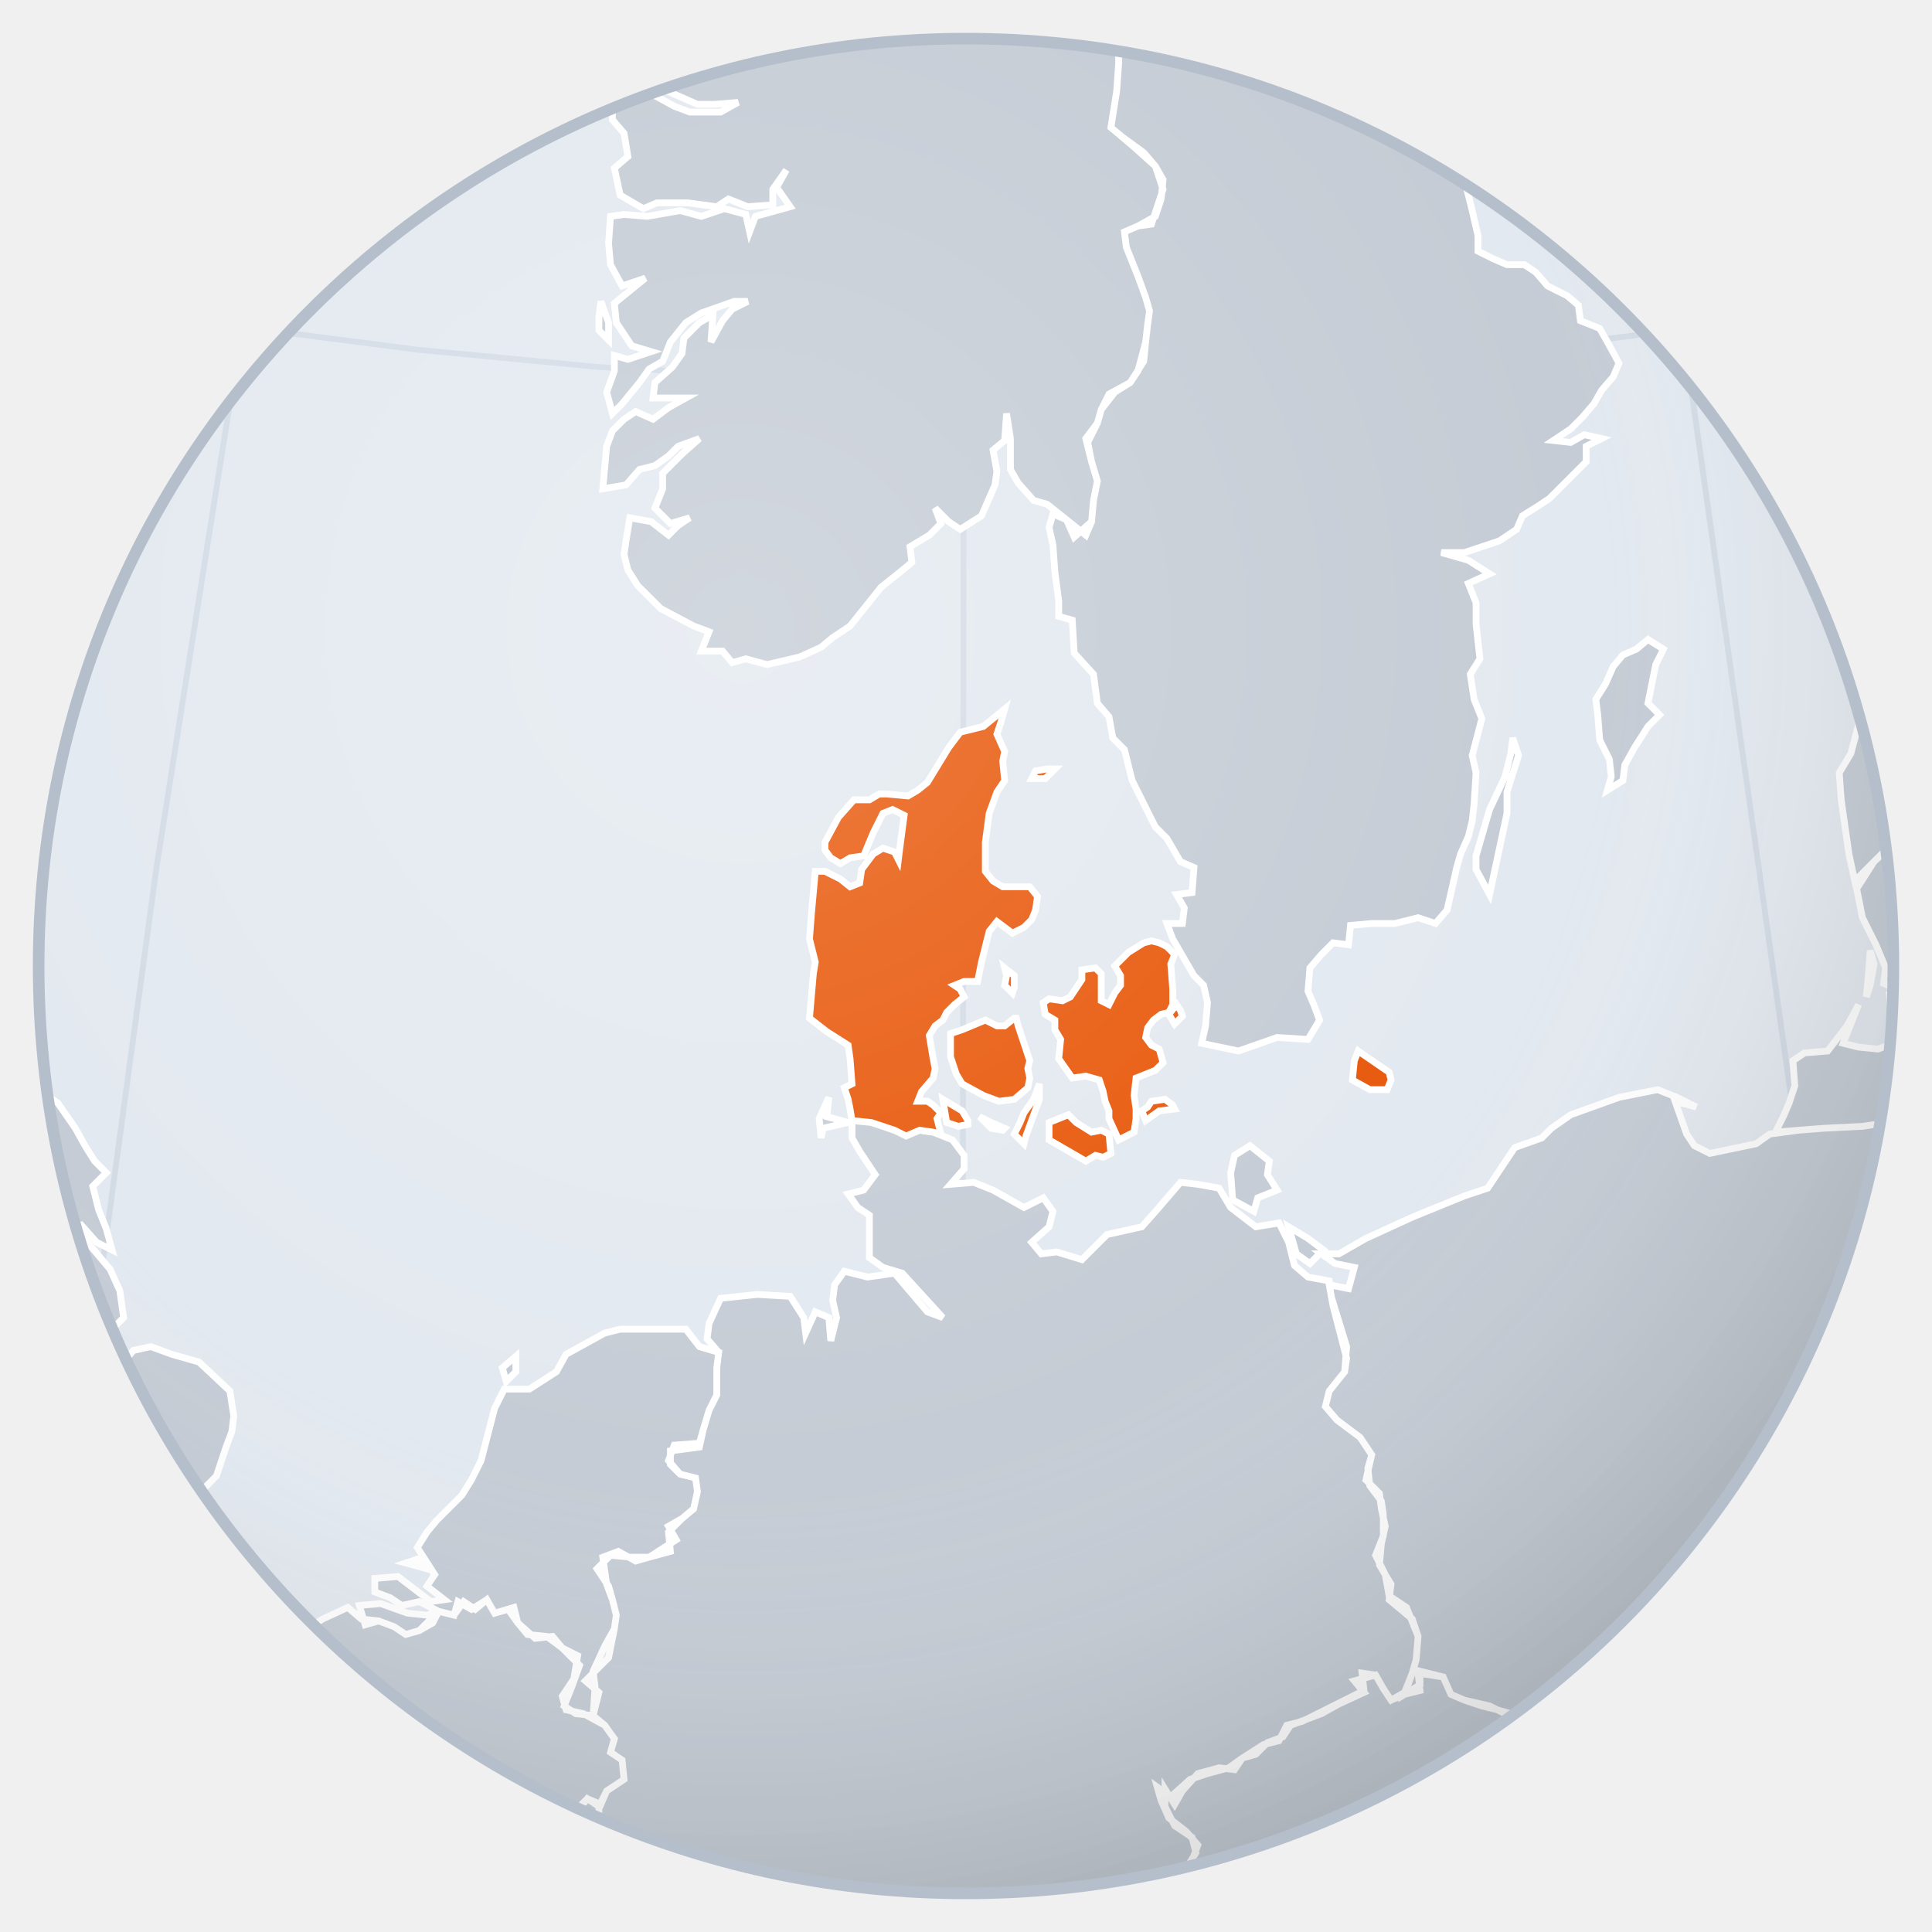
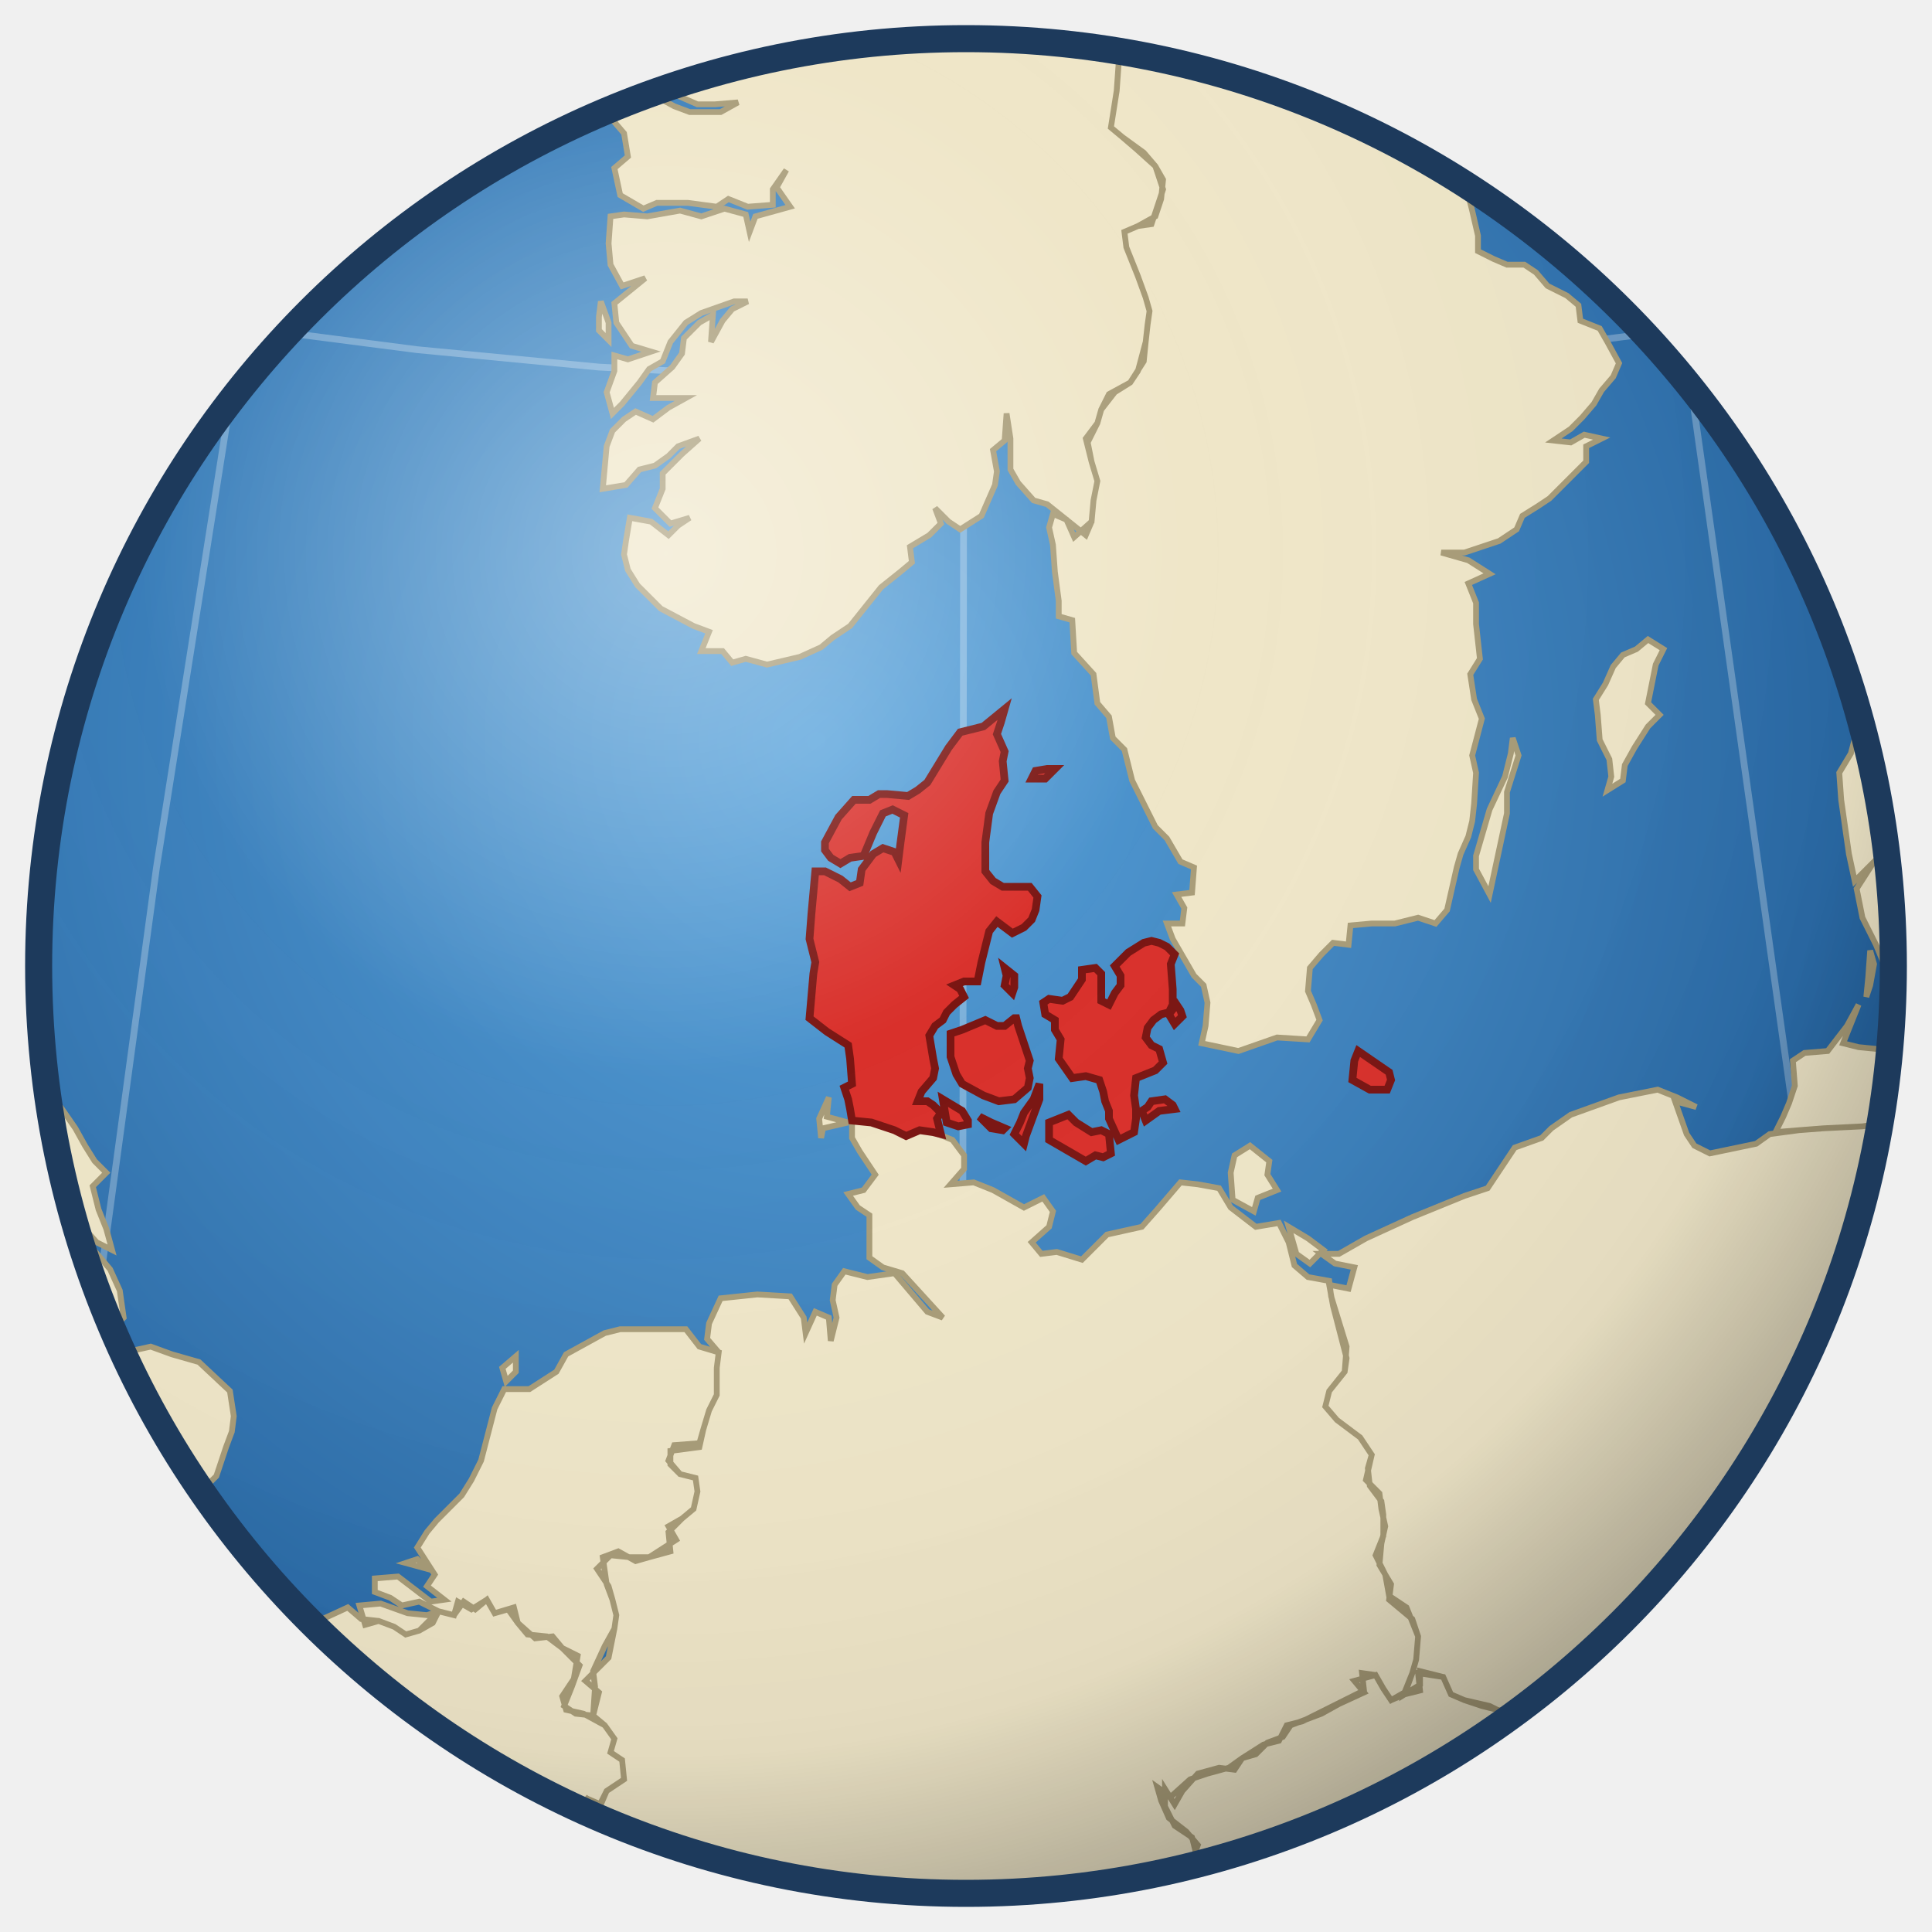
<svg xmlns="http://www.w3.org/2000/svg" viewBox="0 0 100 100">
-   <style>.o{fill:#e3e9f0}.l{fill:#c5ccd5;stroke:#fff;stroke-width:.35}.g{fill:none;stroke:#d3dbe5;stroke-width:.3}.t{fill:#e8590c;stroke:#fff;stroke-width:.35}.m{fill:none;stroke:#e8590c;stroke-width:1.6}.r{fill:none;stroke:#b5bfcb;stroke-width:.6}@media(prefers-color-scheme:dark){.o{fill:#283141}.l{fill:#4b5567;stroke:#283141}.g{stroke:#323c4e}.t{fill:#ff922b;stroke:#283141}.m{stroke:#ff922b}.r{stroke:#4b5567}}</style>
+   <style>.l{fill:#efe6c8;stroke:#a89c78;stroke-width:.3}.g{fill:none;stroke:#fff;stroke-opacity:.28;stroke-width:.35}.t{fill:#d9302b;stroke:#7a1512;stroke-width:.4}.mh{fill:none;stroke:#fff;stroke-width:3.2}.m{fill:none;stroke:#d9302b;stroke-width:1.8}.r{fill:none;stroke:#1d3a5c;stroke-width:1.4}</style>
  <defs>
    <clipPath id="c">
      <circle cx="50" cy="50" r="48" />
    </clipPath>
-     <radialGradient id="s" cx="38%" cy="32%" r="75%">
-       <stop offset="0" stop-color="#fff" stop-opacity=".22" />
-       <stop offset=".6" stop-color="#fff" stop-opacity="0" />
-       <stop offset="1" stop-color="#000" stop-opacity=".18" />
+     <radialGradient id="o" cx="42%" cy="38%" r="65%">
+       <stop offset="0" stop-color="#5aa4dc" />
+       <stop offset="1" stop-color="#21609e" />
+     </radialGradient>
+     <radialGradient id="s" cx="34%" cy="28%" r="80%">
+       <stop offset="0" stop-color="#fff" stop-opacity=".38" />
+       <stop offset=".35" stop-color="#fff" stop-opacity="0" />
+       <stop offset=".8" stop-color="#000" stop-opacity=".05" />
+       <stop offset="1" stop-color="#000" stop-opacity=".35" />
    </radialGradient>
  </defs>
  <g clip-path="url(#c)">
-     <circle class="o" cx="50" cy="50" r="48" />
+     <circle cx="50" cy="50" r="48" fill="url(#o)" />
    <path class="g" d="M0.6 100L8.1 44.9L15.2 0M49.8 100L49.9 0.9M98.8 100L84.7 0M0 91.2L1.6 91.4L13.6 93L25.6 94.1L37.7 94.7L49.8 95L61.9 94.8L74 94.1L86 93L98 91.5L100 91.2M0 14.8L3.1 15.4L12.3 16.9L21.6 18.1L31 19L40.4 19.5L49.8 19.7L59.3 19.5L68.7 19L78 18.2L87.4 17L96.6 15.5L100 14.8" />
    <path class="l" d="M0 32.6L0.8 32.8L1.5 32.7L2.2 33.5L2.4 34.5L1.6 35.4L1.2 36L0.9 36.8L0 38.3L0 32.6ZM0 48.1L0.5 48.9L0.7 51.3L0.8 53.1L1 55L1.5 56L3 57.1L3.9 58.4L4.4 59.3L4.9 60.1L5.5 60.7L4.8 61.4L5.1 62.6L5.5 63.6L5.8 64.7L5 64.3L4.2 63.4L3.4 63.5L2.5 63.3L3.3 63.6L4.1 63.8L5.7 65.7L6.2 66.8L6.4 68.2L5.6 69L4.8 69.9L5.7 70.7L6.4 70.5L6.9 69.9L7.8 69.7L8.9 70.1L10.3 70.5L11.9 72L12.1 73.3L12 74.1L11.7 74.9L11.2 76.4L10.1 77.5L9.4 77.6L9.3 78.5L8.5 78.9L7.8 78.6L6.8 79.1L7.4 79.5L7.3 80.3L6.4 80.6L5.4 80.6L6 81.4L7.1 81.9L8.8 82L9.5 82.2L9.3 83.6L7.5 84.3L7.1 84.9L6.1 85L4.9 85.5L3.8 85.9L1.5 85.2L0.3 85.1L0 48.1ZM9.1 12.5L8.8 11.8L9.2 11L9.2 11.9ZM8.2 12.2L8.6 13.2L8.4 14.7L8.1 15.4L7.9 16.2L7.4 17L7.6 15.9L7.8 15.1L7.1 14.8L6.6 14.2L7.7 13.7L7.6 12.6L7.9 11.7ZM1.1 21.3L0.7 20.7L0.1 20L0.7 20.4L1.1 21ZM86.1 33.6L85.7 34.4L85.3 36.4L85.9 37L85.3 37.6L84.6 38.7L84.1 39.6L84 40.4L83.2 40.9L83.4 40.2L83.3 39.3L82.8 38.3L82.7 37L82.6 36.2L83.1 35.4L83.5 34.5L84 33.9L84.7 33.6L85.3 33.1ZM77.1 46.3L76.4 45L76.4 44.3L77.1 41.9L77.9 40.2L78.2 39L78.3 38.2L78.6 39.1L78 41L78 42.1ZM75.5 0L75.8 0.8L76.6 1.4L76.2 2L76.1 3.1L76 4.3L76.3 5.2L75.5 5.4L75.4 6.5L75.6 7.4L75.7 8.1L75.8 9L75.9 9.7L76.2 10.9L76.5 12.2L76.5 13L77.3 13.4L78 13.7L78.9 13.7L79.5 14.1L80.1 14.8L81.1 15.3L81.7 15.8L81.8 16.6L82.8 17L83.2 17.7L83.8 18.8L83.5 19.5L82.9 20.2L82.5 20.9L81.9 21.6L81.3 22.2L80.4 22.8L81.3 22.9L82 22.5L82.9 22.7L82.1 23.1L82.1 23.9L81.1 24.9L80.2 25.8L79.6 26.2L78.8 26.7L78.5 27.4L77.6 28L75.8 28.6L74.6 28.6L76 29L77.1 29.7L76 30.2L76.4 31.2L76.4 32.3L76.6 34.1L76.1 34.9L76.3 36.2L76.7 37.2L76.2 39.1L76.4 40L76.3 41.6L76.2 42.5L76 43.3L75.6 44.2L75.4 44.9L74.9 47.1L74.3 47.8L73.4 47.5L72.2 47.8L71 47.8L69.9 47.9L69.8 48.9L69 48.8L68.4 49.4L67.8 50.1L67.7 51.3L68 52L68.3 52.8L67.7 53.8L66.1 53.7L64.1 54.4L62.2 54L62.4 53.1L62.5 51.9L62.3 51L61.8 50.5L60.7 48.6L60.4 47.8L61.2 47.8L61.3 47L60.9 46.3L61.7 46.2L61.8 44.9L61.1 44.6L60.4 43.4L59.8 42.8L58.6 40.4L58.2 38.8L57.6 38.2L57.4 37.1L56.8 36.4L56.6 34.9L55.6 33.8L55.5 32.1L54.8 31.9L54.8 31.1L54.6 29.6L54.5 28.2L54.3 27.3L54.5 26.6L55.2 26.9L55.6 27.8L56.5 27L56.6 25.9L56.8 24.9L56.5 23.9L56.3 22.9L56.8 21.9L57 21.2L57.4 20.4L58.5 19.8L58.9 19.2L59.3 17.7L59.4 16.8L59.5 16.1L59.3 15.4L58.9 14.3L58.3 12.8L58.2 12L58.9 11.7L59.6 11.6L59.9 10.7L60.2 9.8L59.8 8.6L59.2 7.9L58.1 7.1L57.5 6.6L57.8 4.7L57.9 3.3L57.9 2.4L57.2 0.1L75.5 0ZM89.3 100L89.6 99.3L89.7 98.5L90.7 97.5L91.2 96.8L91.7 96.2L92.5 96.1L93.4 95.9L93.6 96.7L94.5 96.5L94.9 95.6L95.5 95.2L96.3 95.5L96.8 96L97.5 96.3L97.7 97.1L98.4 97.3L99.1 97.5L99.3 96.8L99.8 96.2L100 100ZM100 57.9L98.4 58L96.4 58.3L94.4 58.4L93.1 58.5L91.9 58.6L92.3 57.8L92.6 57.1L92.9 56.2L92.8 54.9L93.4 54.5L94.6 54.4L95.6 53.1L96.2 52L95.4 54L96.2 54.2L97.2 54.3L98 54L97.9 52.6L97.8 51.5L98.7 51.5L99.8 51.9L100 57.9ZM100 96.1L99.3 96.8L99.1 97.5L98.4 97.3L97.6 97.6L97.7 96.7L97 96.2L96.3 95.5L95.7 94.9L95.1 95.5L94.5 96.5L93.6 96.7L93.4 95.9L92.7 95.2L91.5 94.2L91.2 93.3L90.2 93.1L89.4 92.9L88.7 92.5L87.9 93L87.2 92.5L86.6 92.1L87 91.2L86.1 91L85.4 91.2L84.1 90.4L83.2 90.2L83.4 91.3L82.8 92L82.2 92.5L81 91.7L80.3 91L79.6 90.5L80.2 89.8L80.2 88.9L78.8 89L77.9 88.7L77.1 88.3L75.8 88L75.1 87.7L74.7 86.8L73.5 86.5L73.5 87.2L72.7 87.7L73.1 86.6L73.3 85.9L73.4 84.7L73.1 83.8L71.9 82.8L72 82L71.4 81L71.5 79.9L71.7 79L71.5 78.1L71.4 77.3L70.7 76.6L71 75.3L70.4 74.4L69.2 73.5L68.6 72.8L68.8 72L69.6 71L69.7 70.3L69 67.6L68.8 66.5L69.8 66.7L70.1 65.6L69.1 65.4L68.4 64.9L69.3 64.9L70.7 64.1L73.1 63L75.8 61.9L77 61.5L77.4 60.9L78.4 59.4L79.8 58.9L80.3 58.4L81.3 57.7L83.8 56.8L84.8 56.6L85.8 56.4L86.8 56.8L87.8 57.3L86.7 57L87.3 58.7L87.7 59.3L88.5 59.7L90.9 59.2L91.6 58.7L93.1 58.5L94.4 58.4L96.4 58.3L98.4 58L100 57.9L100 96.1ZM57.2 0L57.9 2.4L57.9 3.3L57.8 4.7L57.5 6.6L58.1 7.1L58.8 7.7L59.8 8.6L60.2 9.3L60.1 10.3L59.8 11.2L58.9 11.7L58.2 12L58.3 12.8L58.9 14.3L59.3 15.4L59.5 16.1L59.4 16.8L59.3 17.7L59.2 18.7L58.5 19.8L57.7 20.3L57 21.2L56.8 21.9L56.2 22.7L56.5 23.9L56.8 24.9L56.6 25.9L56.5 27L56.2 27.7L55.2 26.9L54.2 26.1L53.5 25.9L52.7 25L52.3 24.3L52.3 22.7L52.1 21.4L52 22.8L51.4 23.3L51.6 24.4L51.5 25.1L50.8 26.7L49.7 27.4L49.1 27L48.4 26.3L48.7 27.1L48.1 27.7L47.1 28.3L47.2 29.1L46.6 29.6L45.6 30.4L44 32.4L43.1 33L42.5 33.5L41.4 34L39.7 34.4L38.6 34.1L37.9 34.3L37.4 33.7L36.3 33.7L36.7 32.7L35.9 32.4L34.2 31.5L33 30.3L32.5 29.5L32.3 28.7L32.4 28L32.6 26.8L33.7 27L34.6 27.7L35.1 27.2L35.7 26.8L34.7 27.1L33.9 26.3L34.3 25.3L34.3 24.5L35.3 23.5L36.2 22.7L35.1 23.1L34.6 23.6L33.9 24.1L33.1 24.3L32.4 25.1L31.2 25.3L31.4 23.1L31.7 22.3L32.3 21.7L32.9 21.3L33.8 21.7L34.6 21.1L35.5 20.6L34.6 20.6L33.8 20.6L33.9 19.8L34.8 19L35.3 18.3L35.4 17.5L36.2 16.7L36.9 16.3L36.8 17.7L37.4 16.6L37.9 16L38.7 15.6L38 15.6L36.3 16.2L35.5 16.7L34.7 17.7L34.3 18.7L33.6 19.1L33.1 19.8L32.2 20.9L31.7 21.4L31.4 20.3L31.8 19.2L31.8 18.4L32.5 18.6L33.7 18.2L32.7 17.9L31.9 16.7L31.8 15.7L33.4 14.4L32.2 14.8L31.6 13.7L31.5 12.6L31.6 11.2L32.3 11.1L33.5 11.2L35.2 10.9L36.3 11.2L37.5 10.8L38.6 11.1L38.8 12L39.1 11.2L40.9 10.7L40.2 9.7L40.7 8.8L40 9.8L40 10.6L38.7 10.7L37.7 10.3L37.1 10.7L35.6 10.5L34 10.5L33.3 10.8L32.1 10.1L31.8 8.7L32.5 8.1L32.3 6.9L31.7 6.2L31.7 5.4L32.1 4.7L33.8 4.9L34.9 5.5L35.7 5.8L37.3 5.8L38.2 5.3L37 5.4L36.1 5.4L34.5 4.7L33.8 4.5L33.1 4.6L32.5 3.8L32.8 2.8L33.5 3L34 2.3L34.9 1.3L35.6 1.1L36.2 1.6L37.9 1.3L36.8 1.2L36.8 0.4L40.5 0L41.1 0.4L41.8 0.1L57.2 0ZM31.5 16.7L31.5 17.6L31 17.1L31 16.4L31.1 15.6ZM30.7 88.8L29.8 88.7L29.2 88.3L29.6 87.3L30 86.2L29.1 85.3L28.6 84.7L27.7 84.8L26.8 84L26.6 83.2L25.6 83.5L25.2 82.8L24.6 83.3L24 82.9L23.5 83.6L22.7 83.4L21.7 82.9L20.8 83.1L20.2 82.7L19.4 82.4L19.4 81.7L20.6 81.6L22.3 82.9L23 82.8L22.1 82.1L22.5 81.5L21.6 80.1L22.1 79.3L22.6 78.7L23.9 77.4L24.4 76.6L24.9 75.6L25.6 72.9L26.1 71.9L27.4 71.9L28.8 71L29.3 70.1L31.3 69L32.1 68.8L33.4 68.8L34.4 68.8L35.5 68.8L36.2 69.7L37.2 70L37.1 70.8L37.1 72.2L36.7 73L36.4 74L36.2 74.7L34.9 74.8L34.6 75.6L35.2 76.3L36 76.5L36.1 77.2L35.9 78.1L35.3 78.6L34.6 79L35 79.7L33.6 80.6L32.9 80.8L32 80.3L31.2 80.6L31.4 82L31.7 82.8L31.9 83.6L31.8 84.3L31.3 85.2L30.7 86.5L30.8 87.3ZM22.7 83.4L21.7 84.4L21 84.6L20.4 84.2L19.6 83.9L18.9 84.1L18.6 83.1L19.7 83L21.1 83.5L22.1 83.6ZM26.7 71L26.2 71.5L26 70.8L26.7 70.2ZM21.6 80.7L22.1 81.2L21 80.9ZM31 93.5L31 94.2L31.4 95.1L31.9 95.7L32.7 96L32.7 96.7L32.1 97.5L31.9 98.6L31.1 98.2L30.3 98.5L29.4 98.1L29.6 97.3L29.4 96.3L29 95.6L29.2 94.9L29.5 94.2L30.4 93.1L31 93.5ZM96.6 51.6L96.7 50.6L96.8 49.2L97 49.9L96.8 51ZM100 52L99.2 51.8L98.4 51.3L97.5 50.9L97.6 50.1L97.1 48.9L96.4 47.5L96.1 46L97 44.6L98.2 43.4L99.7 42.5L100 52ZM100 42.4L98.5 43.2L97 44.6L96 45.6L95.7 44.2L95.3 41.4L95.2 40L95.8 39L96.2 37.5L96.1 36.7L96.2 36L96.9 34L97.7 33.6L98.8 32.9L100 32.3L100 42.4ZM33.2 100L32.8 99.1L32.1 98.6L32.1 97.5L32.5 96.9L32.7 96L31.9 95.7L31.4 95.1L31 94.2L31 93.5L31.4 92.7L32.3 92.1L32.2 91.1L31.6 90.7L31.8 90L31.3 89.3L30.7 88.8L31 87.6L30.3 87L31.5 85.8L31.8 84.3L31.9 83.6L31.7 82.8L31.5 82.1L30.9 81.2L31.6 80.5L32.6 80.6L33.6 80.6L34.7 80.3L34.6 79.3L35.3 78.6L35.9 78.1L36.1 77.2L36 76.5L35.2 76.3L34.7 75.8L34.7 75.1L36.2 74.9L36.4 74L36.7 73L37.1 72.2L37.1 70.8L37.2 70L36.6 69.3L36.7 68.5L37.3 67.2L39.2 67L40.9 67.1L41.6 68.2L41.7 69L42.2 67.9L42.9 68.2L43 69.4L43.3 68.2L43.1 67.3L43.2 66.5L43.7 65.8L44.9 66.1L46.3 65.9L48 67.9L48.8 68.2L46.7 65.9L45.7 65.6L45 65.1L45 62.9L44.4 62.5L43.9 61.8L44.7 61.6L45.3 60.8L44.5 59.6L44.1 58.9L44.1 58L44.9 58L46.3 58.5L47.6 58.5L48.3 58.6L49.3 59L49.9 59.8L49.9 60.5L49.2 61.3L50.4 61.2L51.4 61.6L53 62.5L54 62L54.5 62.7L54.3 63.5L53.4 64.3L53.9 64.9L54.7 64.8L56 65.2L57.3 63.9L59.1 63.5L59.9 62.6L61.1 61.2L62 61.3L63.1 61.5L63.7 62.5L65 63.5L66.2 63.3L66.7 64.3L67 65.5L67.7 66.1L68.8 66.3L68.9 67.1L69.7 69.7L69.6 71L68.8 72L68.6 72.8L69.2 73.5L70.4 74.4L71 75.3L70.8 76L70.9 76.9L71.5 77.7L71.6 78.4L71.6 79.5L71.2 80.5L71.7 81.5L71.9 82.6L72.8 83.2L73.4 84.7L73.3 85.9L73.1 86.6L72.7 87.6L72 88L71.6 87.4L71.2 86.7L70.5 86.6L70.6 87.5L69.8 87.9L68.8 88.4L67.4 89.1L66.6 89.3L66.2 90.1L65.4 90.3L64.3 91L63.9 91.6L63.1 91.5L62 91.8L61.2 92.7L60.8 93.4L60.3 92.6L60.3 93.5L60.8 94.5L61.7 95.1L61.9 95.9L61.4 96.7L62 97.5L62.7 98.8L63.3 99.5L64.1 99.7L33.2 100ZM66.1 61.6L65.1 62L64.9 62.7L63.8 62.1L63.7 60.7L63.9 59.8L64.7 59.3L65.7 60.1L65.6 60.8ZM68.5 64.7L67.8 65.4L67.1 64.9L66.9 64.2L66.7 63.5L67.7 64.1ZM42.5 58.9L42.4 57.9L42.9 56.8L42.8 57.8L43.9 58.1L42.6 58.4ZM0 96.5L0.8 96.4L1.6 96L3 95.8L1.7 95.2L1.8 94.5L2.2 93.8L4.4 92.9L5.9 92.7L7.5 92.3L8.4 91.7L9 90.9L9.8 87L10.3 85.9L11.5 85.3L14.1 85L14.7 85.6L14.7 86.5L15.4 87.5L16.1 87.8L17 87.5L17.5 88.4L17.6 89.4L18.6 89.7L19.3 90.1L19.4 91.1L20.3 91.1L21.2 91.3L21.8 91.9L21.5 92.7L21.7 93.4L21.6 94.1L22.5 94.3L23.4 94.2L24 93.6L24.6 93L24.6 94.3L24.8 95.2L25.5 95.7L26.1 96.2L26.8 96.6L27.5 97.6L28.3 97.8L29.2 97.8L29.9 98.3L30.6 98.5L31.4 98.2L32.1 98.6L32.8 99.1L33.1 99.9L0 100ZM86.9 14.4L87.6 14.5L87.8 15.4L87.4 16.3L86.5 16.5L85.9 15.4L86.6 15.1L86.2 14.5ZM100 15.1L99.3 16.1L98.5 16.4L99 15.7L99.1 14.8L98.3 14.4L97.8 13.6L97.6 14.5L97.1 15.2L96.4 15.3L96.3 14.4L96.6 13.7L96.4 12.8L95.1 12.7L93.8 12.1L93.2 11.5L92.6 12.1L91.9 11.7L91.7 11L91.4 9.9L91.1 9L91.3 7.8L91.3 6.6L91.1 5.7L91.1 4.9L90.9 3.7L90.4 2.7L90 2L89.5 1.5L89.5 0.6L100 0ZM94.9 12.9L95.9 13.3L95.7 14.1L94.9 13.7ZM100 28.2L99.1 28.5L98.3 29.2L98.3 30.1L98.1 30.8L97.4 30.9L97.9 29.7L97.3 29L96.6 28.7L96.8 28L96.2 27L97.1 27L97.8 26.7L98.4 25.8L99.3 25.7L100 25.4L100 28.2ZM100 23.8L99.4 24.2L99 24.9L98.3 25L97.9 23.9L96.9 23.8L97.9 23.1L98.2 22.2L98.8 22.6L99.6 22.6L100 23.3ZM64.4 100L63.6 99.7L62.9 99.1L62.3 97.9L61.8 97.2L61.7 96.3L62 95.5L61.4 94.8L60.5 94.1L60.1 93.2L59.9 92.5L60.6 93L61.6 92.1L62.5 91.8L63.6 91.5L64.3 91L65 90.8L65.6 90.2L66.4 89.9L66.8 89.3L68.4 88.7L69.3 88.2L70.6 87.6L70.1 87L71.2 86.7L71.6 87.4L72 88L72.7 87.7L73.5 87.5L73.4 86.6L74.7 86.8L75.1 87.7L75.8 88L76.7 88.3L77.5 88.5L78.2 88.7L79.8 88.7L80.4 89.2L79.9 90L79.7 90.7L81 91.7L81.6 92.5L82.5 92.2L83.4 91.5L83 90.7L84.1 90.4L85.4 91.2L86.1 91L86.8 90.6L86.9 91.5L86.8 92.2L87.4 92.8L88.4 92.8L89.4 92.9L90.2 93.1L91 93.2L91.5 94.2L92.7 95.2L92.9 95.9L92.1 96.2L91.2 96.8L90.7 97.5L89.8 98.2L89.6 99.3L89.3 100L64.4 100ZM22.7 83.4L23.5 83.6L23.7 82.9L24.4 83.3L25.2 82.8L25.6 83.5L26.3 83.3L26.8 84L27.3 84.6L28.3 84.7L29.1 85.3L29.9 85.7L29.7 86.9L29.1 87.8L29.3 88.5L30.2 88.7L31.3 89.3L31.8 90L31.6 90.7L32.2 91.1L32.3 92.1L31.4 92.7L31.1 93.4L30.4 93.1L29.8 93.7L29.4 94.6L29.1 95.4L29.3 96.1L29.7 97L29.3 97.7L28.3 97.8L27.5 97.6L27.1 97L26.5 96.5L25.8 95.9L25.1 95.6L24.8 94.7L25 93L24.2 93.3L23.4 94.2L22.5 94.3L21.6 94.1L21.7 93.4L21.5 92.7L21.8 91.9L21.2 91.3L20.3 91.1L19.6 91.2L19.3 90.1L18.6 89.7L17.8 89.6L17.6 88.9L17.3 87.9L16.6 87.5L15.8 87.8L15 87L14.6 86.2L14.5 85.2L16.7 83.8L18 83.2L18.7 83.8L19.6 83.9L20.4 84.2L21 84.6L21.7 84.4L22.4 84Z" />
    <path class="t" d="M60.7 51.2L60.7 52L60.5 52.4L60.1 52.5L59.7 52.8L59.4 53.2L59.3 53.7L59.6 54.1L60 54.3L60.2 55L59.8 55.4L58.8 55.8L58.7 56.7L58.8 57.4L58.8 57.9L58.7 58.6L57.9 59L57.4 57.9L57.4 57.5L57.2 57L57.1 56.5L56.9 55.9L56.2 55.7L55.5 55.8L54.8 54.8L54.9 53.8L54.6 53.3L54.6 52.8L54.1 52.5L54 51.9L54.3 51.7L55 51.8L55.4 51.6L56 50.7L56 50.2L56.7 50.1L57 50.4L57 51L57 51.8L57.4 52L57.7 51.4L58 51L58 50.5L57.7 50L58.4 49.3L59.2 48.8L59.6 48.7L60 48.8L60.4 49L60.8 49.4L60.6 49.9ZM48.7 58.7L48.3 58.6L47.6 58.5L46.9 58.8L46.3 58.5L45.1 58.1L44.1 58L44 57.4L43.9 56.9L43.7 56.3L44.1 56.1L44 54.8L43.9 54.1L42.8 53.4L41.9 52.7L42.1 50.4L42.2 49.8L41.9 48.6L42 47.3L42.2 45.1L42.7 45.1L43.5 45.5L44 45.9L44.5 45.7L44.6 45L45.2 44.2L45.7 43.9L46.3 44.1L46.5 44.5L46.6 43.7L46.8 42.2L46.2 41.9L45.7 42.1L45.2 43.1L44.7 44.3L44 44.4L43.5 44.7L43 44.4L42.7 44L42.7 43.6L43.4 42.3L44.2 41.4L45 41.4L45.5 41.1L45.9 41.1L47 41.2L47.5 40.9L48 40.5L49.1 38.7L49.7 37.9L50.9 37.6L52 36.7L51.8 37.4L51.6 38L52 38.9L51.9 39.4L52 40.4L51.6 41L51.2 42.1L51 43.6L51 45.1L51.4 45.6L51.9 45.9L53.3 45.9L53.7 46.4L53.6 47.1L53.4 47.6L53 48L52.4 48.3L51.6 47.7L51.2 48.2L50.8 49.8L50.6 50.8L49.9 50.8L49.4 51L49.7 51.2L49.9 51.6L49.4 52L49 52.4L48.8 52.8L48.4 53.1L48.1 53.6L48.2 54.2L48.3 54.8L48.4 55.3L48.3 55.8L47.7 56.5L47.5 57L48 57L48.3 57.2L48.7 57.6L48.5 57.9ZM52.6 52.7L52.7 53.1L53 54L53.3 54.9L53.2 55.3L53.3 55.8L53.2 56.3L52.5 56.9L51.7 57L50.9 56.7L49.8 56.1L49.5 55.6L49.2 54.7L49.2 53.5L49.8 53.3L51 52.8L51.6 53.1L52 53.1L52.5 52.7ZM55.7 58.1L56.5 58.6L57 58.5L57.4 58.7L57.5 59.7L57.1 59.9L56.7 59.8L56.2 60.1L54.3 59L54.3 58.1L55.3 57.7ZM53 59.2L52.5 58.7L52.8 58.1L53 57.6L53.5 56.9L53.8 56.1L53.8 56.9L53.1 58.8ZM60.8 57.4L60 57.5L59.3 58L59.1 57.5L59.4 57.3L59.6 57L60.3 56.9L60.7 57.2ZM61.2 52.6L60.8 53L60.5 52.5L60.9 52L61.1 52.3ZM51.9 58.5L51.3 58.4L50.7 57.8L51.3 58.1L52 58.4ZM50.1 58.2L49.6 58.3L49 58.1L48.8 56.9L49.8 57.5L50.1 58ZM52.4 51.4L52 51L52.1 50.5L52 50.1L52.5 50.5L52.5 51.1ZM54.1 40.3L53.4 40.3L53.6 39.9L54.2 39.8L54.6 39.8L54.2 40.2ZM71.8 56.4L70.9 56.4L70 55.9L70.1 54.9L70.3 54.4L71.9 55.5L72 55.9Z" />
    <circle cx="50" cy="50" r="48" fill="url(#s)" />
  </g>
  <circle class="r" cx="50" cy="50" r="48" />
</svg>
